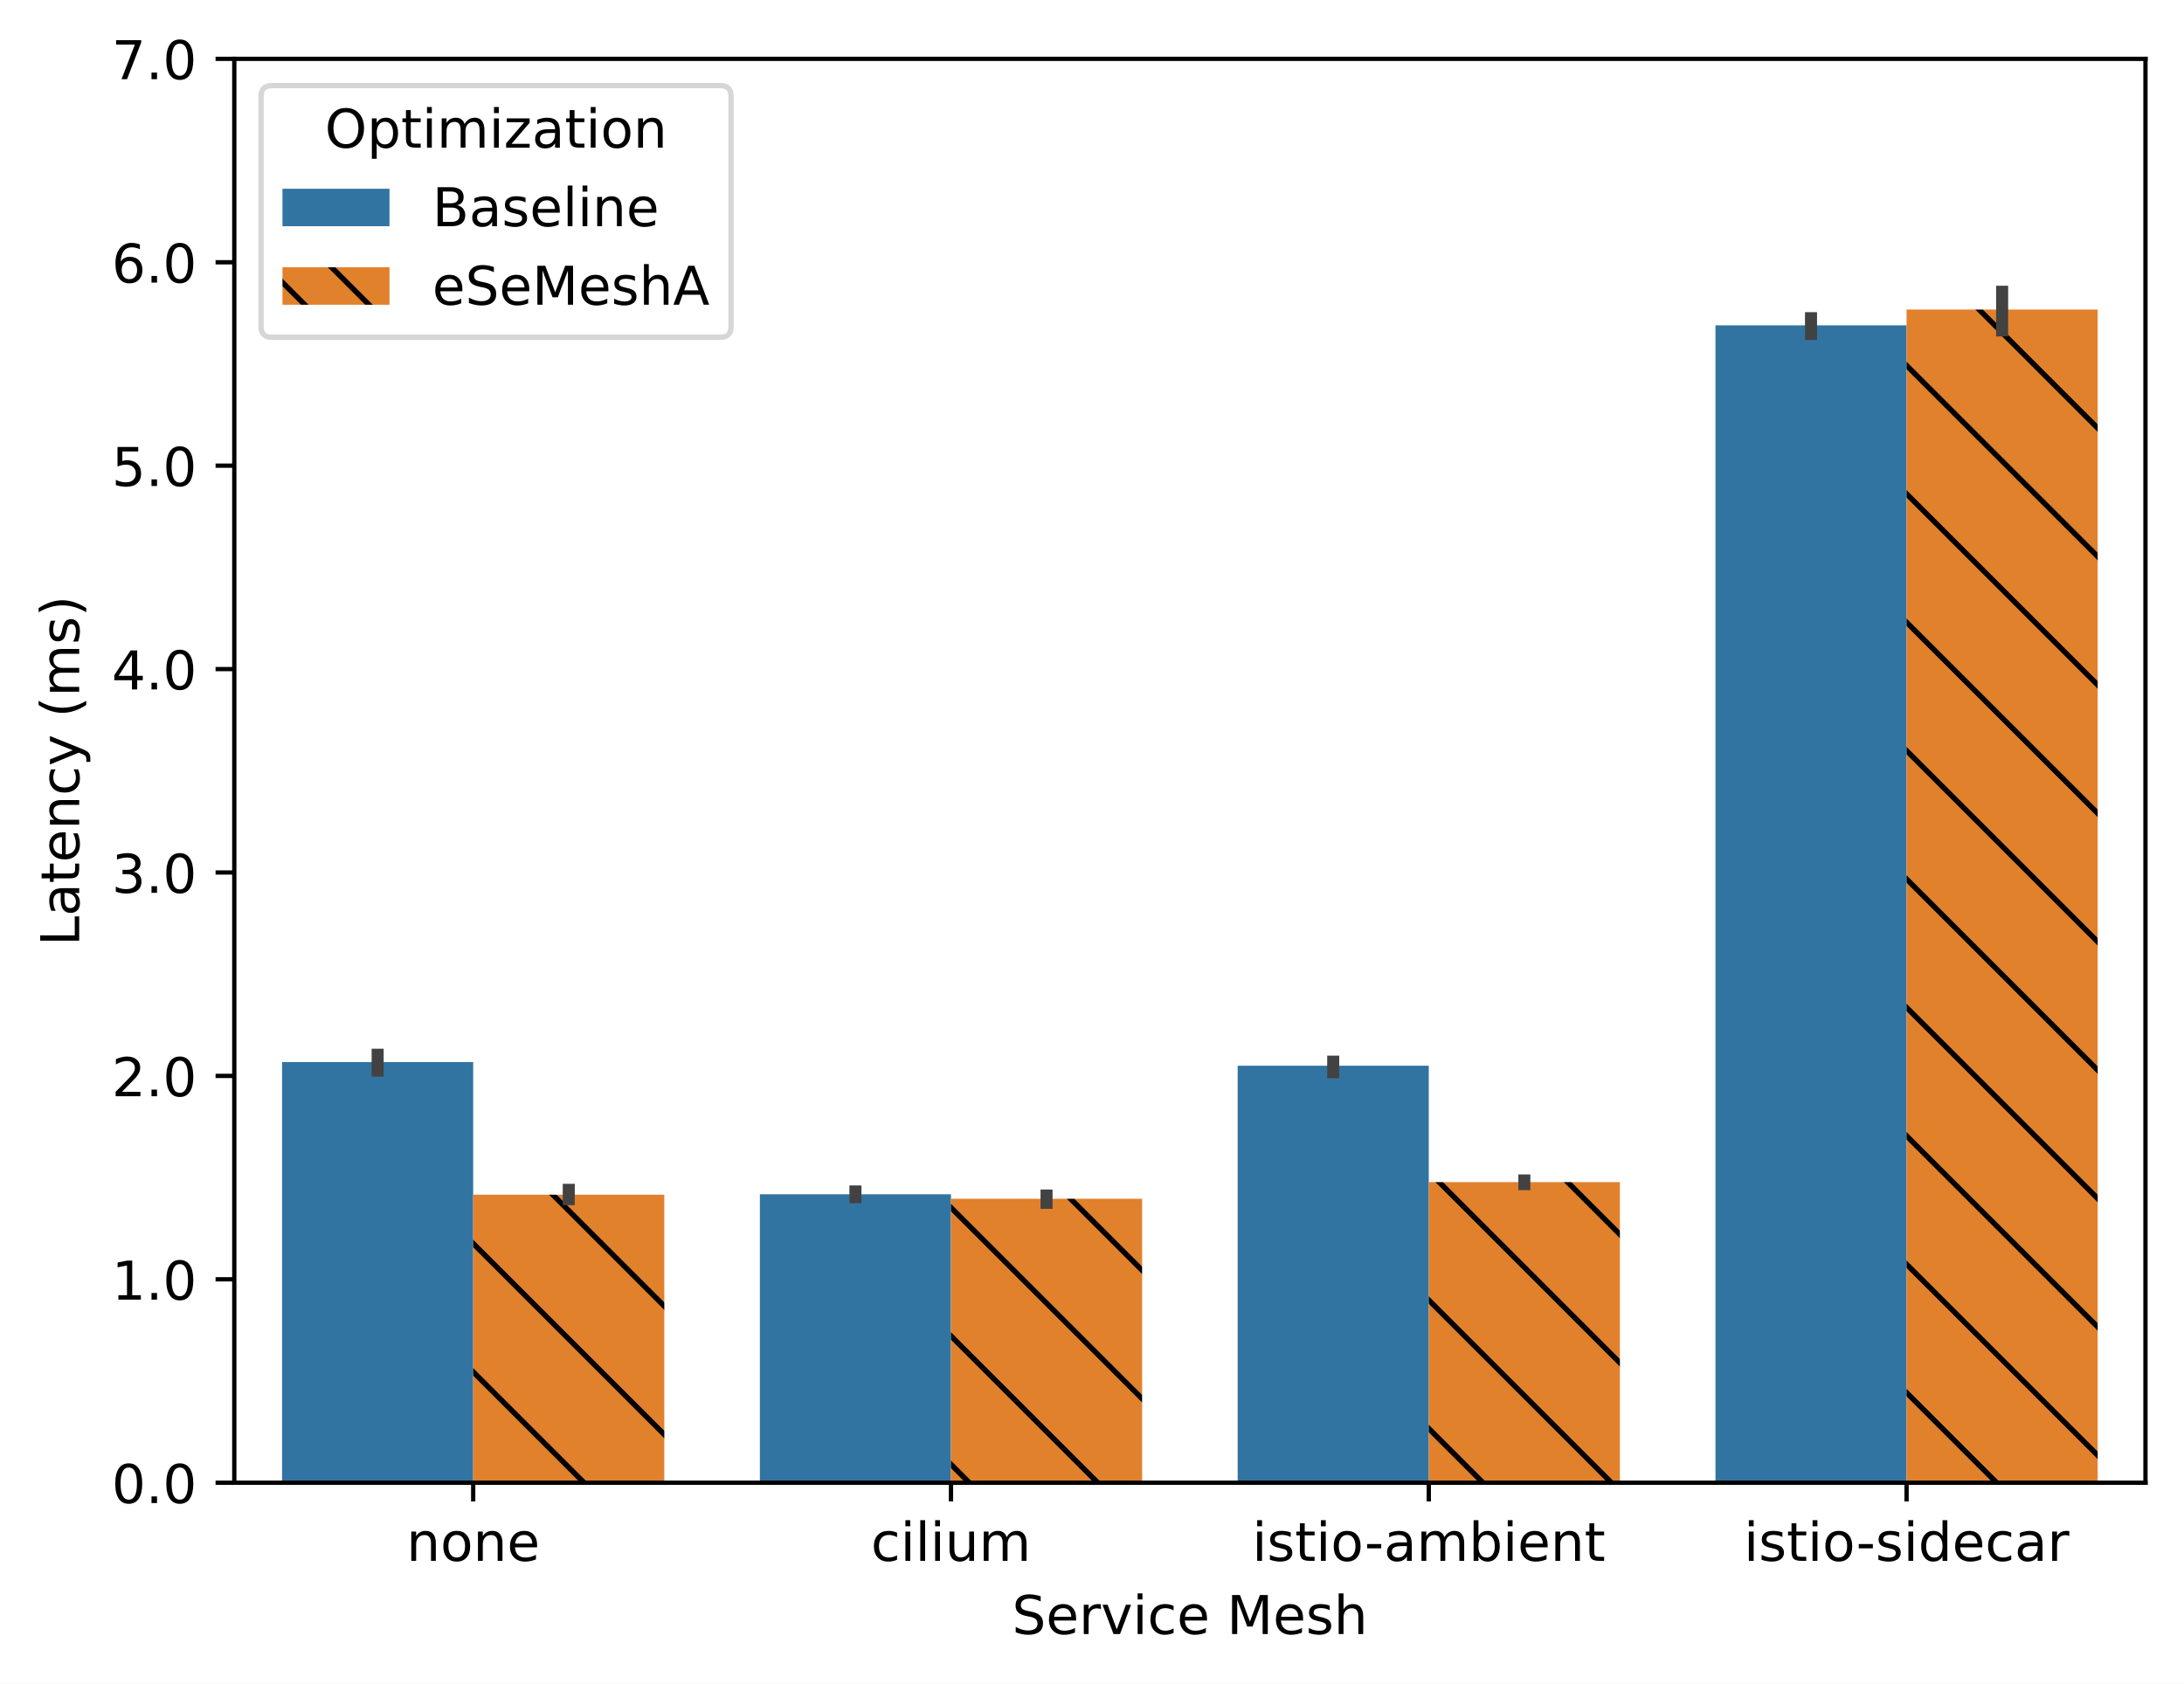
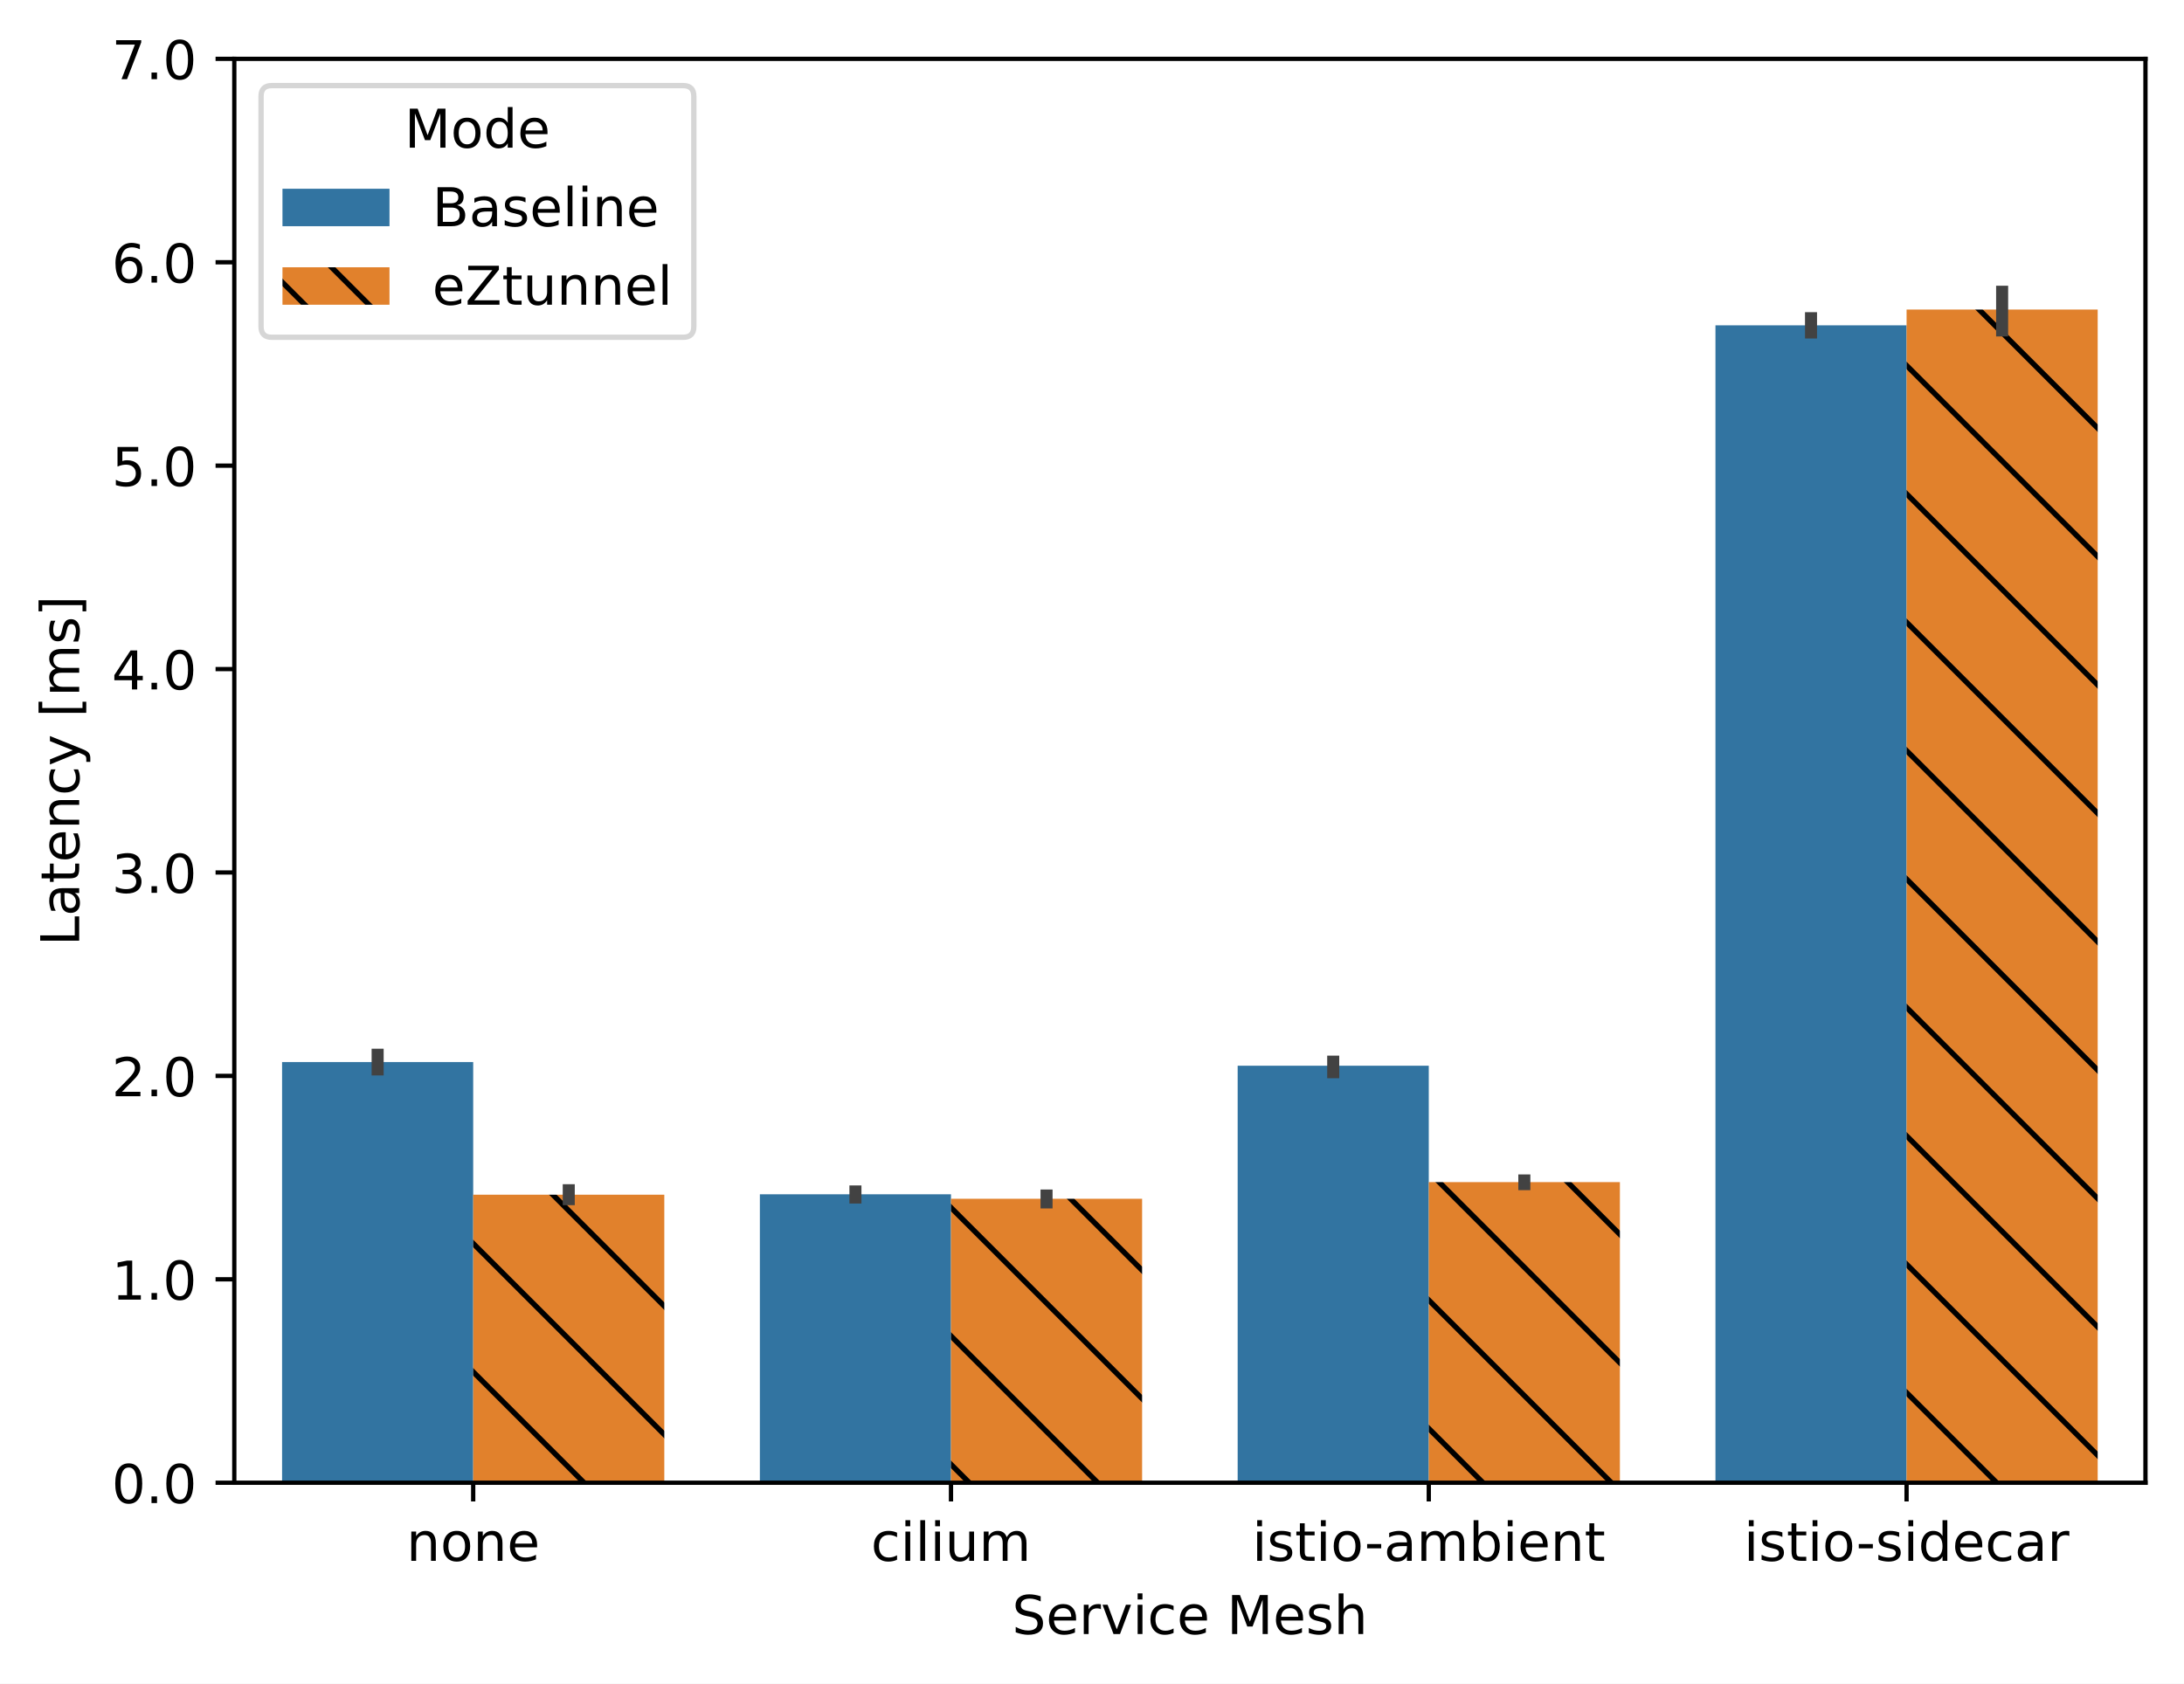
<svg xmlns="http://www.w3.org/2000/svg" xmlns:xlink="http://www.w3.org/1999/xlink" width="408.101pt" height="314.667pt" viewBox="0 0 408.101 314.667" version="1.1">
  <defs>
    <style type="text/css">*{stroke-linejoin: round; stroke-linecap: butt}</style>
  </defs>
  <g id="figure_1">
    <g id="patch_1">
      <path d="M 0 314.667  L 408.101 314.667  L 408.101 0  L 0 0  z " style="fill: #ffffff" />
    </g>
    <g id="axes_1">
      <g id="patch_2">
        <path d="M 43.781 277.111  L 400.901 277.111  L 400.901 10.999  L 43.781 10.999  z " style="fill: #ffffff" />
      </g>
      <g id="patch_3">
        <path d="M 52.709 277.111  L 88.421 277.111  L 88.421 198.494  L 52.709 198.494  z " clip-path="url(#p23e4bed58e)" style="fill: #3274a1" />
      </g>
      <g id="patch_4">
        <path d="M 141.989 277.111  L 177.701 277.111  L 177.701 223.205  L 141.989 223.205  z " clip-path="url(#p23e4bed58e)" style="fill: #3274a1" />
      </g>
      <g id="patch_5">
        <path d="M 231.269 277.111  L 266.981 277.111  L 266.981 199.178  L 231.269 199.178  z " clip-path="url(#p23e4bed58e)" style="fill: #3274a1" />
      </g>
      <g id="patch_6">
        <path d="M 320.549 277.111  L 356.261 277.111  L 356.261 60.8  L 320.549 60.8  z " clip-path="url(#p23e4bed58e)" style="fill: #3274a1" />
      </g>
      <g id="patch_7">
        <path d="M 88.421 277.111  L 124.133 277.111  L 124.133 223.281  L 88.421 223.281  z " clip-path="url(#p23e4bed58e)" style="fill: url(#he0cd103566)" />
      </g>
      <g id="patch_8">
        <path d="M 177.701 277.111  L 213.413 277.111  L 213.413 224.041  L 177.701 224.041  z " clip-path="url(#p23e4bed58e)" style="fill: url(#he0cd103566)" />
      </g>
      <g id="patch_9">
        <path d="M 266.981 277.111  L 302.693 277.111  L 302.693 220.924  L 266.981 220.924  z " clip-path="url(#p23e4bed58e)" style="fill: url(#he0cd103566)" />
      </g>
      <g id="patch_10">
        <path d="M 356.261 277.111  L 391.973 277.111  L 391.973 57.854  L 356.261 57.854  z " clip-path="url(#p23e4bed58e)" style="fill: url(#he0cd103566)" />
      </g>
      <g id="patch_11">
        <path d="M 88.421 277.111  L 88.421 277.111  L 88.421 277.111  L 88.421 277.111  z " clip-path="url(#p23e4bed58e)" style="fill: #3274a1" />
      </g>
      <g id="patch_12">
        <path d="M 88.421 277.111  L 88.421 277.111  L 88.421 277.111  L 88.421 277.111  z " clip-path="url(#p23e4bed58e)" style="fill: #e1812c" />
      </g>
      <g id="matplotlib.axis_1">
        <g id="xtick_1">
          <g id="line2d_1">
            <defs>
              <path id="mbcb02aef95" d="M 0 0  L 0 3.5  " style="stroke: #000000; stroke-width: 0.8" />
            </defs>
            <g>
              <use xlink:href="#mbcb02aef95" x="88.421" y="277.111" style="stroke: #000000; stroke-width: 0.8" />
            </g>
          </g>
          <g id="text_1">
            <g transform="translate(75.94781 291.7097) scale(0.1 -0.1)">
              <defs>
                <path id="DejaVuSans-6e" d="M 3513 2113  L 3513 0  L 2938 0  L 2938 2094  Q 2938 2591 2744 2837  Q 2550 3084 2163 3084  Q 1697 3084 1428 2787  Q 1159 2491 1159 1978  L 1159 0  L 581 0  L 581 3500  L 1159 3500  L 1159 2956  Q 1366 3272 1645 3428  Q 1925 3584 2291 3584  Q 2894 3584 3203 3211  Q 3513 2838 3513 2113  z " transform="scale(0.015625)" />
                <path id="DejaVuSans-6f" d="M 1959 3097  Q 1497 3097 1228 2736  Q 959 2375 959 1747  Q 959 1119 1226 758  Q 1494 397 1959 397  Q 2419 397 2687 759  Q 2956 1122 2956 1747  Q 2956 2369 2687 2733  Q 2419 3097 1959 3097  z M 1959 3584  Q 2709 3584 3137 3096  Q 3566 2609 3566 1747  Q 3566 888 3137 398  Q 2709 -91 1959 -91  Q 1206 -91 779 398  Q 353 888 353 1747  Q 353 2609 779 3096  Q 1206 3584 1959 3584  z " transform="scale(0.015625)" />
                <path id="DejaVuSans-65" d="M 3597 1894  L 3597 1613  L 953 1613  Q 991 1019 1311 708  Q 1631 397 2203 397  Q 2534 397 2845 478  Q 3156 559 3463 722  L 3463 178  Q 3153 47 2828 -22  Q 2503 -91 2169 -91  Q 1331 -91 842 396  Q 353 884 353 1716  Q 353 2575 817 3079  Q 1281 3584 2069 3584  Q 2775 3584 3186 3129  Q 3597 2675 3597 1894  z M 3022 2063  Q 3016 2534 2758 2815  Q 2500 3097 2075 3097  Q 1594 3097 1305 2825  Q 1016 2553 972 2059  L 3022 2063  z " transform="scale(0.015625)" />
              </defs>
              <use xlink:href="#DejaVuSans-6e" />
              <use xlink:href="#DejaVuSans-6f" transform="translate(63.37891 0)" />
              <use xlink:href="#DejaVuSans-6e" transform="translate(124.5605 0)" />
              <use xlink:href="#DejaVuSans-65" transform="translate(187.9395 0)" />
            </g>
          </g>
        </g>
        <g id="xtick_2">
          <g id="line2d_2">
            <g>
              <use xlink:href="#mbcb02aef95" x="177.701" y="277.111" style="stroke: #000000; stroke-width: 0.8" />
            </g>
          </g>
          <g id="text_2">
            <g transform="translate(162.7458 291.7097) scale(0.1 -0.1)">
              <defs>
                <path id="DejaVuSans-63" d="M 3122 3366  L 3122 2828  Q 2878 2963 2633 3030  Q 2388 3097 2138 3097  Q 1578 3097 1268 2742  Q 959 2388 959 1747  Q 959 1106 1268 751  Q 1578 397 2138 397  Q 2388 397 2633 464  Q 2878 531 3122 666  L 3122 134  Q 2881 22 2623 -34  Q 2366 -91 2075 -91  Q 1284 -91 818 406  Q 353 903 353 1747  Q 353 2603 823 3093  Q 1294 3584 2113 3584  Q 2378 3584 2631 3529  Q 2884 3475 3122 3366  z " transform="scale(0.015625)" />
                <path id="DejaVuSans-69" d="M 603 3500  L 1178 3500  L 1178 0  L 603 0  L 603 3500  z M 603 4863  L 1178 4863  L 1178 4134  L 603 4134  L 603 4863  z " transform="scale(0.015625)" />
                <path id="DejaVuSans-6c" d="M 603 4863  L 1178 4863  L 1178 0  L 603 0  L 603 4863  z " transform="scale(0.015625)" />
                <path id="DejaVuSans-75" d="M 544 1381  L 544 3500  L 1119 3500  L 1119 1403  Q 1119 906 1312 657  Q 1506 409 1894 409  Q 2359 409 2629 706  Q 2900 1003 2900 1516  L 2900 3500  L 3475 3500  L 3475 0  L 2900 0  L 2900 538  Q 2691 219 2414 64  Q 2138 -91 1772 -91  Q 1169 -91 856 284  Q 544 659 544 1381  z M 1991 3584  L 1991 3584  z " transform="scale(0.015625)" />
                <path id="DejaVuSans-6d" d="M 3328 2828  Q 3544 3216 3844 3400  Q 4144 3584 4550 3584  Q 5097 3584 5394 3201  Q 5691 2819 5691 2113  L 5691 0  L 5113 0  L 5113 2094  Q 5113 2597 4934 2840  Q 4756 3084 4391 3084  Q 3944 3084 3684 2787  Q 3425 2491 3425 1978  L 3425 0  L 2847 0  L 2847 2094  Q 2847 2600 2669 2842  Q 2491 3084 2119 3084  Q 1678 3084 1418 2786  Q 1159 2488 1159 1978  L 1159 0  L 581 0  L 581 3500  L 1159 3500  L 1159 2956  Q 1356 3278 1631 3431  Q 1906 3584 2284 3584  Q 2666 3584 2933 3390  Q 3200 3197 3328 2828  z " transform="scale(0.015625)" />
              </defs>
              <use xlink:href="#DejaVuSans-63" />
              <use xlink:href="#DejaVuSans-69" transform="translate(54.98047 0)" />
              <use xlink:href="#DejaVuSans-6c" transform="translate(82.76367 0)" />
              <use xlink:href="#DejaVuSans-69" transform="translate(110.5469 0)" />
              <use xlink:href="#DejaVuSans-75" transform="translate(138.3301 0)" />
              <use xlink:href="#DejaVuSans-6d" transform="translate(201.709 0)" />
            </g>
          </g>
        </g>
        <g id="xtick_3">
          <g id="line2d_3">
            <g>
              <use xlink:href="#mbcb02aef95" x="266.981" y="277.111" style="stroke: #000000; stroke-width: 0.8" />
            </g>
          </g>
          <g id="text_3">
            <g transform="translate(233.9781 291.7097) scale(0.1 -0.1)">
              <defs>
                <path id="DejaVuSans-73" d="M 2834 3397  L 2834 2853  Q 2591 2978 2328 3040  Q 2066 3103 1784 3103  Q 1356 3103 1142 2972  Q 928 2841 928 2578  Q 928 2378 1081 2264  Q 1234 2150 1697 2047  L 1894 2003  Q 2506 1872 2764 1633  Q 3022 1394 3022 966  Q 3022 478 2636 193  Q 2250 -91 1575 -91  Q 1294 -91 989 -36  Q 684 19 347 128  L 347 722  Q 666 556 975 473  Q 1284 391 1588 391  Q 1994 391 2212 530  Q 2431 669 2431 922  Q 2431 1156 2273 1281  Q 2116 1406 1581 1522  L 1381 1569  Q 847 1681 609 1914  Q 372 2147 372 2553  Q 372 3047 722 3315  Q 1072 3584 1716 3584  Q 2034 3584 2315 3537  Q 2597 3491 2834 3397  z " transform="scale(0.015625)" />
                <path id="DejaVuSans-74" d="M 1172 4494  L 1172 3500  L 2356 3500  L 2356 3053  L 1172 3053  L 1172 1153  Q 1172 725 1289 603  Q 1406 481 1766 481  L 2356 481  L 2356 0  L 1766 0  Q 1100 0 847 248  Q 594 497 594 1153  L 594 3053  L 172 3053  L 172 3500  L 594 3500  L 594 4494  L 1172 4494  z " transform="scale(0.015625)" />
                <path id="DejaVuSans-2d" d="M 313 2009  L 1997 2009  L 1997 1497  L 313 1497  L 313 2009  z " transform="scale(0.015625)" />
                <path id="DejaVuSans-61" d="M 2194 1759  Q 1497 1759 1228 1600  Q 959 1441 959 1056  Q 959 750 1161 570  Q 1363 391 1709 391  Q 2188 391 2477 730  Q 2766 1069 2766 1631  L 2766 1759  L 2194 1759  z M 3341 1997  L 3341 0  L 2766 0  L 2766 531  Q 2569 213 2275 61  Q 1981 -91 1556 -91  Q 1019 -91 701 211  Q 384 513 384 1019  Q 384 1609 779 1909  Q 1175 2209 1959 2209  L 2766 2209  L 2766 2266  Q 2766 2663 2505 2880  Q 2244 3097 1772 3097  Q 1472 3097 1187 3025  Q 903 2953 641 2809  L 641 3341  Q 956 3463 1253 3523  Q 1550 3584 1831 3584  Q 2591 3584 2966 3190  Q 3341 2797 3341 1997  z " transform="scale(0.015625)" />
                <path id="DejaVuSans-62" d="M 3116 1747  Q 3116 2381 2855 2742  Q 2594 3103 2138 3103  Q 1681 3103 1420 2742  Q 1159 2381 1159 1747  Q 1159 1113 1420 752  Q 1681 391 2138 391  Q 2594 391 2855 752  Q 3116 1113 3116 1747  z M 1159 2969  Q 1341 3281 1617 3432  Q 1894 3584 2278 3584  Q 2916 3584 3314 3078  Q 3713 2572 3713 1747  Q 3713 922 3314 415  Q 2916 -91 2278 -91  Q 1894 -91 1617 61  Q 1341 213 1159 525  L 1159 0  L 581 0  L 581 4863  L 1159 4863  L 1159 2969  z " transform="scale(0.015625)" />
              </defs>
              <use xlink:href="#DejaVuSans-69" />
              <use xlink:href="#DejaVuSans-73" transform="translate(27.7832 0)" />
              <use xlink:href="#DejaVuSans-74" transform="translate(79.88281 0)" />
              <use xlink:href="#DejaVuSans-69" transform="translate(119.0918 0)" />
              <use xlink:href="#DejaVuSans-6f" transform="translate(146.875 0)" />
              <use xlink:href="#DejaVuSans-2d" transform="translate(209.9316 0)" />
              <use xlink:href="#DejaVuSans-61" transform="translate(246.0156 0)" />
              <use xlink:href="#DejaVuSans-6d" transform="translate(307.2949 0)" />
              <use xlink:href="#DejaVuSans-62" transform="translate(404.707 0)" />
              <use xlink:href="#DejaVuSans-69" transform="translate(468.1836 0)" />
              <use xlink:href="#DejaVuSans-65" transform="translate(495.9668 0)" />
              <use xlink:href="#DejaVuSans-6e" transform="translate(557.4902 0)" />
              <use xlink:href="#DejaVuSans-74" transform="translate(620.8691 0)" />
            </g>
          </g>
        </g>
        <g id="xtick_4">
          <g id="line2d_4">
            <g>
              <use xlink:href="#mbcb02aef95" x="356.261" y="277.111" style="stroke: #000000; stroke-width: 0.8" />
            </g>
          </g>
          <g id="text_4">
            <g transform="translate(325.848 291.7097) scale(0.1 -0.1)">
              <defs>
                <path id="DejaVuSans-64" d="M 2906 2969  L 2906 4863  L 3481 4863  L 3481 0  L 2906 0  L 2906 525  Q 2725 213 2448 61  Q 2172 -91 1784 -91  Q 1150 -91 751 415  Q 353 922 353 1747  Q 353 2572 751 3078  Q 1150 3584 1784 3584  Q 2172 3584 2448 3432  Q 2725 3281 2906 2969  z M 947 1747  Q 947 1113 1208 752  Q 1469 391 1925 391  Q 2381 391 2643 752  Q 2906 1113 2906 1747  Q 2906 2381 2643 2742  Q 2381 3103 1925 3103  Q 1469 3103 1208 2742  Q 947 2381 947 1747  z " transform="scale(0.015625)" />
                <path id="DejaVuSans-72" d="M 2631 2963  Q 2534 3019 2420 3045  Q 2306 3072 2169 3072  Q 1681 3072 1420 2755  Q 1159 2438 1159 1844  L 1159 0  L 581 0  L 581 3500  L 1159 3500  L 1159 2956  Q 1341 3275 1631 3429  Q 1922 3584 2338 3584  Q 2397 3584 2469 3576  Q 2541 3569 2628 3553  L 2631 2963  z " transform="scale(0.015625)" />
              </defs>
              <use xlink:href="#DejaVuSans-69" />
              <use xlink:href="#DejaVuSans-73" transform="translate(27.7832 0)" />
              <use xlink:href="#DejaVuSans-74" transform="translate(79.88281 0)" />
              <use xlink:href="#DejaVuSans-69" transform="translate(119.0918 0)" />
              <use xlink:href="#DejaVuSans-6f" transform="translate(146.875 0)" />
              <use xlink:href="#DejaVuSans-2d" transform="translate(209.9316 0)" />
              <use xlink:href="#DejaVuSans-73" transform="translate(246.0156 0)" />
              <use xlink:href="#DejaVuSans-69" transform="translate(298.1152 0)" />
              <use xlink:href="#DejaVuSans-64" transform="translate(325.8984 0)" />
              <use xlink:href="#DejaVuSans-65" transform="translate(389.375 0)" />
              <use xlink:href="#DejaVuSans-63" transform="translate(450.8984 0)" />
              <use xlink:href="#DejaVuSans-61" transform="translate(505.8789 0)" />
              <use xlink:href="#DejaVuSans-72" transform="translate(567.1582 0)" />
            </g>
          </g>
        </g>
        <g id="text_5">
          <g transform="translate(189.1077 305.3878) scale(0.1 -0.1)">
            <defs>
              <path id="DejaVuSans-53" d="M 3425 4513  L 3425 3897  Q 3066 4069 2747 4153  Q 2428 4238 2131 4238  Q 1616 4238 1336 4038  Q 1056 3838 1056 3469  Q 1056 3159 1242 3001  Q 1428 2844 1947 2747  L 2328 2669  Q 3034 2534 3370 2195  Q 3706 1856 3706 1288  Q 3706 609 3251 259  Q 2797 -91 1919 -91  Q 1588 -91 1214 -16  Q 841 59 441 206  L 441 856  Q 825 641 1194 531  Q 1563 422 1919 422  Q 2459 422 2753 634  Q 3047 847 3047 1241  Q 3047 1584 2836 1778  Q 2625 1972 2144 2069  L 1759 2144  Q 1053 2284 737 2584  Q 422 2884 422 3419  Q 422 4038 858 4394  Q 1294 4750 2059 4750  Q 2388 4750 2728 4690  Q 3069 4631 3425 4513  z " transform="scale(0.015625)" />
              <path id="DejaVuSans-76" d="M 191 3500  L 800 3500  L 1894 563  L 2988 3500  L 3597 3500  L 2284 0  L 1503 0  L 191 3500  z " transform="scale(0.015625)" />
              <path id="DejaVuSans-20" transform="scale(0.015625)" />
              <path id="DejaVuSans-4d" d="M 628 4666  L 1569 4666  L 2759 1491  L 3956 4666  L 4897 4666  L 4897 0  L 4281 0  L 4281 4097  L 3078 897  L 2444 897  L 1241 4097  L 1241 0  L 628 0  L 628 4666  z " transform="scale(0.015625)" />
              <path id="DejaVuSans-68" d="M 3513 2113  L 3513 0  L 2938 0  L 2938 2094  Q 2938 2591 2744 2837  Q 2550 3084 2163 3084  Q 1697 3084 1428 2787  Q 1159 2491 1159 1978  L 1159 0  L 581 0  L 581 4863  L 1159 4863  L 1159 2956  Q 1366 3272 1645 3428  Q 1925 3584 2291 3584  Q 2894 3584 3203 3211  Q 3513 2838 3513 2113  z " transform="scale(0.015625)" />
            </defs>
            <use xlink:href="#DejaVuSans-53" />
            <use xlink:href="#DejaVuSans-65" transform="translate(63.47656 0)" />
            <use xlink:href="#DejaVuSans-72" transform="translate(125 0)" />
            <use xlink:href="#DejaVuSans-76" transform="translate(166.1133 0)" />
            <use xlink:href="#DejaVuSans-69" transform="translate(225.293 0)" />
            <use xlink:href="#DejaVuSans-63" transform="translate(253.0762 0)" />
            <use xlink:href="#DejaVuSans-65" transform="translate(308.0566 0)" />
            <use xlink:href="#DejaVuSans-20" transform="translate(369.5801 0)" />
            <use xlink:href="#DejaVuSans-4d" transform="translate(401.3672 0)" />
            <use xlink:href="#DejaVuSans-65" transform="translate(487.6465 0)" />
            <use xlink:href="#DejaVuSans-73" transform="translate(549.1699 0)" />
            <use xlink:href="#DejaVuSans-68" transform="translate(601.2695 0)" />
          </g>
        </g>
      </g>
      <g id="matplotlib.axis_2">
        <g id="ytick_1">
          <g id="line2d_5">
            <defs>
              <path id="me5179b328b" d="M 0 0  L -3.5 0  " style="stroke: #000000; stroke-width: 0.8" />
            </defs>
            <g>
              <use xlink:href="#me5179b328b" x="43.781" y="277.111" style="stroke: #000000; stroke-width: 0.8" />
            </g>
          </g>
          <g id="text_6">
            <g transform="translate(20.87813 280.9104) scale(0.1 -0.1)">
              <defs>
                <path id="DejaVuSans-30" d="M 2034 4250  Q 1547 4250 1301 3770  Q 1056 3291 1056 2328  Q 1056 1369 1301 889  Q 1547 409 2034 409  Q 2525 409 2770 889  Q 3016 1369 3016 2328  Q 3016 3291 2770 3770  Q 2525 4250 2034 4250  z M 2034 4750  Q 2819 4750 3233 4129  Q 3647 3509 3647 2328  Q 3647 1150 3233 529  Q 2819 -91 2034 -91  Q 1250 -91 836 529  Q 422 1150 422 2328  Q 422 3509 836 4129  Q 1250 4750 2034 4750  z " transform="scale(0.015625)" />
                <path id="DejaVuSans-2e" d="M 684 794  L 1344 794  L 1344 0  L 684 0  L 684 794  z " transform="scale(0.015625)" />
              </defs>
              <use xlink:href="#DejaVuSans-30" />
              <use xlink:href="#DejaVuSans-2e" transform="translate(63.62305 0)" />
              <use xlink:href="#DejaVuSans-30" transform="translate(95.41016 0)" />
            </g>
          </g>
        </g>
        <g id="ytick_2">
          <g id="line2d_6">
            <g>
              <use xlink:href="#me5179b328b" x="43.781" y="239.095" style="stroke: #000000; stroke-width: 0.8" />
            </g>
          </g>
          <g id="text_7">
            <g transform="translate(20.87813 242.8944) scale(0.1 -0.1)">
              <defs>
                <path id="DejaVuSans-31" d="M 794 531  L 1825 531  L 1825 4091  L 703 3866  L 703 4441  L 1819 4666  L 2450 4666  L 2450 531  L 3481 531  L 3481 0  L 794 0  L 794 531  z " transform="scale(0.015625)" />
              </defs>
              <use xlink:href="#DejaVuSans-31" />
              <use xlink:href="#DejaVuSans-2e" transform="translate(63.62305 0)" />
              <use xlink:href="#DejaVuSans-30" transform="translate(95.41016 0)" />
            </g>
          </g>
        </g>
        <g id="ytick_3">
          <g id="line2d_7">
            <g>
              <use xlink:href="#me5179b328b" x="43.781" y="201.079" style="stroke: #000000; stroke-width: 0.8" />
            </g>
          </g>
          <g id="text_8">
            <g transform="translate(20.87813 204.8784) scale(0.1 -0.1)">
              <defs>
                <path id="DejaVuSans-32" d="M 1228 531  L 3431 531  L 3431 0  L 469 0  L 469 531  Q 828 903 1448 1529  Q 2069 2156 2228 2338  Q 2531 2678 2651 2914  Q 2772 3150 2772 3378  Q 2772 3750 2511 3984  Q 2250 4219 1831 4219  Q 1534 4219 1204 4116  Q 875 4013 500 3803  L 500 4441  Q 881 4594 1212 4672  Q 1544 4750 1819 4750  Q 2544 4750 2975 4387  Q 3406 4025 3406 3419  Q 3406 3131 3298 2873  Q 3191 2616 2906 2266  Q 2828 2175 2409 1742  Q 1991 1309 1228 531  z " transform="scale(0.015625)" />
              </defs>
              <use xlink:href="#DejaVuSans-32" />
              <use xlink:href="#DejaVuSans-2e" transform="translate(63.62305 0)" />
              <use xlink:href="#DejaVuSans-30" transform="translate(95.41016 0)" />
            </g>
          </g>
        </g>
        <g id="ytick_4">
          <g id="line2d_8">
            <g>
              <use xlink:href="#me5179b328b" x="43.781" y="163.063" style="stroke: #000000; stroke-width: 0.8" />
            </g>
          </g>
          <g id="text_9">
            <g transform="translate(20.87813 166.8624) scale(0.1 -0.1)">
              <defs>
                <path id="DejaVuSans-33" d="M 2597 2516  Q 3050 2419 3304 2112  Q 3559 1806 3559 1356  Q 3559 666 3084 287  Q 2609 -91 1734 -91  Q 1441 -91 1130 -33  Q 819 25 488 141  L 488 750  Q 750 597 1062 519  Q 1375 441 1716 441  Q 2309 441 2620 675  Q 2931 909 2931 1356  Q 2931 1769 2642 2001  Q 2353 2234 1838 2234  L 1294 2234  L 1294 2753  L 1863 2753  Q 2328 2753 2575 2939  Q 2822 3125 2822 3475  Q 2822 3834 2567 4026  Q 2313 4219 1838 4219  Q 1578 4219 1281 4162  Q 984 4106 628 3988  L 628 4550  Q 988 4650 1302 4700  Q 1616 4750 1894 4750  Q 2613 4750 3031 4423  Q 3450 4097 3450 3541  Q 3450 3153 3228 2886  Q 3006 2619 2597 2516  z " transform="scale(0.015625)" />
              </defs>
              <use xlink:href="#DejaVuSans-33" />
              <use xlink:href="#DejaVuSans-2e" transform="translate(63.62305 0)" />
              <use xlink:href="#DejaVuSans-30" transform="translate(95.41016 0)" />
            </g>
          </g>
        </g>
        <g id="ytick_5">
          <g id="line2d_9">
            <g>
              <use xlink:href="#me5179b328b" x="43.781" y="125.047" style="stroke: #000000; stroke-width: 0.8" />
            </g>
          </g>
          <g id="text_10">
            <g transform="translate(20.87813 128.8464) scale(0.1 -0.1)">
              <defs>
                <path id="DejaVuSans-34" d="M 2419 4116  L 825 1625  L 2419 1625  L 2419 4116  z M 2253 4666  L 3047 4666  L 3047 1625  L 3713 1625  L 3713 1100  L 3047 1100  L 3047 0  L 2419 0  L 2419 1100  L 313 1100  L 313 1709  L 2253 4666  z " transform="scale(0.015625)" />
              </defs>
              <use xlink:href="#DejaVuSans-34" />
              <use xlink:href="#DejaVuSans-2e" transform="translate(63.62305 0)" />
              <use xlink:href="#DejaVuSans-30" transform="translate(95.41016 0)" />
            </g>
          </g>
        </g>
        <g id="ytick_6">
          <g id="line2d_10">
            <g>
              <use xlink:href="#me5179b328b" x="43.781" y="87.031" style="stroke: #000000; stroke-width: 0.8" />
            </g>
          </g>
          <g id="text_11">
            <g transform="translate(20.87813 90.83044) scale(0.1 -0.1)">
              <defs>
                <path id="DejaVuSans-35" d="M 691 4666  L 3169 4666  L 3169 4134  L 1269 4134  L 1269 2991  Q 1406 3038 1543 3061  Q 1681 3084 1819 3084  Q 2600 3084 3056 2656  Q 3513 2228 3513 1497  Q 3513 744 3044 326  Q 2575 -91 1722 -91  Q 1428 -91 1123 -41  Q 819 9 494 109  L 494 744  Q 775 591 1075 516  Q 1375 441 1709 441  Q 2250 441 2565 725  Q 2881 1009 2881 1497  Q 2881 1984 2565 2268  Q 2250 2553 1709 2553  Q 1456 2553 1204 2497  Q 953 2441 691 2322  L 691 4666  z " transform="scale(0.015625)" />
              </defs>
              <use xlink:href="#DejaVuSans-35" />
              <use xlink:href="#DejaVuSans-2e" transform="translate(63.62305 0)" />
              <use xlink:href="#DejaVuSans-30" transform="translate(95.41016 0)" />
            </g>
          </g>
        </g>
        <g id="ytick_7">
          <g id="line2d_11">
            <g>
              <use xlink:href="#me5179b328b" x="43.781" y="49.015" style="stroke: #000000; stroke-width: 0.8" />
            </g>
          </g>
          <g id="text_12">
            <g transform="translate(20.87813 52.81444) scale(0.1 -0.1)">
              <defs>
                <path id="DejaVuSans-36" d="M 2113 2584  Q 1688 2584 1439 2293  Q 1191 2003 1191 1497  Q 1191 994 1439 701  Q 1688 409 2113 409  Q 2538 409 2786 701  Q 3034 994 3034 1497  Q 3034 2003 2786 2293  Q 2538 2584 2113 2584  z M 3366 4563  L 3366 3988  Q 3128 4100 2886 4159  Q 2644 4219 2406 4219  Q 1781 4219 1451 3797  Q 1122 3375 1075 2522  Q 1259 2794 1537 2939  Q 1816 3084 2150 3084  Q 2853 3084 3261 2657  Q 3669 2231 3669 1497  Q 3669 778 3244 343  Q 2819 -91 2113 -91  Q 1303 -91 875 529  Q 447 1150 447 2328  Q 447 3434 972 4092  Q 1497 4750 2381 4750  Q 2619 4750 2861 4703  Q 3103 4656 3366 4563  z " transform="scale(0.015625)" />
              </defs>
              <use xlink:href="#DejaVuSans-36" />
              <use xlink:href="#DejaVuSans-2e" transform="translate(63.62305 0)" />
              <use xlink:href="#DejaVuSans-30" transform="translate(95.41016 0)" />
            </g>
          </g>
        </g>
        <g id="ytick_8">
          <g id="line2d_12">
            <g>
              <use xlink:href="#me5179b328b" x="43.781" y="10.999" style="stroke: #000000; stroke-width: 0.8" />
            </g>
          </g>
          <g id="text_13">
            <g transform="translate(20.87813 14.79844) scale(0.1 -0.1)">
              <defs>
                <path id="DejaVuSans-37" d="M 525 4666  L 3525 4666  L 3525 4397  L 1831 0  L 1172 0  L 2766 4134  L 525 4134  L 525 4666  z " transform="scale(0.015625)" />
              </defs>
              <use xlink:href="#DejaVuSans-37" />
              <use xlink:href="#DejaVuSans-2e" transform="translate(63.62305 0)" />
              <use xlink:href="#DejaVuSans-30" transform="translate(95.41016 0)" />
            </g>
          </g>
        </g>
        <g id="text_14">
          <g transform="translate(14.79844 176.7849) rotate(-90) scale(0.1 -0.1)">
            <defs>
              <path id="DejaVuSans-4c" d="M 628 4666  L 1259 4666  L 1259 531  L 3531 531  L 3531 0  L 628 0  L 628 4666  z " transform="scale(0.015625)" />
              <path id="DejaVuSans-79" d="M 2059 -325  Q 1816 -950 1584 -1140  Q 1353 -1331 966 -1331  L 506 -1331  L 506 -850  L 844 -850  Q 1081 -850 1212 -737  Q 1344 -625 1503 -206  L 1606 56  L 191 3500  L 800 3500  L 1894 763  L 2988 3500  L 3597 3500  L 2059 -325  z " transform="scale(0.015625)" />
-               <path id="DejaVuSans-28" d="M 1984 4856  Q 1566 4138 1362 3434  Q 1159 2731 1159 2009  Q 1159 1288 1364 580  Q 1569 -128 1984 -844  L 1484 -844  Q 1016 -109 783 600  Q 550 1309 550 2009  Q 550 2706 781 3412  Q 1013 4119 1484 4856  L 1984 4856  z " transform="scale(0.015625)" />
-               <path id="DejaVuSans-29" d="M 513 4856  L 1013 4856  Q 1481 4119 1714 3412  Q 1947 2706 1947 2009  Q 1947 1309 1714 600  Q 1481 -109 1013 -844  L 513 -844  Q 928 -128 1133 580  Q 1338 1288 1338 2009  Q 1338 2731 1133 3434  Q 928 4138 513 4856  z " transform="scale(0.015625)" />
+               <path id="DejaVuSans-5b" d="M 550 4863  L 1875 4863  L 1875 4416  L 1125 4416  L 1125 -397  L 1875 -397  L 1875 -844  L 550 -844  L 550 4863  z " transform="scale(0.015625)" />
+               <path id="DejaVuSans-5d" d="M 1947 4863  L 1947 -844  L 622 -844  L 622 -397  L 1369 -397  L 1369 4416  L 622 4416  L 622 4863  L 1947 4863  z " transform="scale(0.015625)" />
            </defs>
            <use xlink:href="#DejaVuSans-4c" />
            <use xlink:href="#DejaVuSans-61" transform="translate(55.71289 0)" />
            <use xlink:href="#DejaVuSans-74" transform="translate(116.9922 0)" />
            <use xlink:href="#DejaVuSans-65" transform="translate(156.2012 0)" />
            <use xlink:href="#DejaVuSans-6e" transform="translate(217.7246 0)" />
            <use xlink:href="#DejaVuSans-63" transform="translate(281.1035 0)" />
            <use xlink:href="#DejaVuSans-79" transform="translate(336.084 0)" />
            <use xlink:href="#DejaVuSans-20" transform="translate(395.2637 0)" />
-             <use xlink:href="#DejaVuSans-28" transform="translate(427.0508 0)" />
+             <use xlink:href="#DejaVuSans-5b" transform="translate(427.0508 0)" />
            <use xlink:href="#DejaVuSans-6d" transform="translate(466.0645 0)" />
            <use xlink:href="#DejaVuSans-73" transform="translate(563.4766 0)" />
-             <use xlink:href="#DejaVuSans-29" transform="translate(615.5762 0)" />
+             <use xlink:href="#DejaVuSans-5d" transform="translate(615.5762 0)" />
          </g>
        </g>
      </g>
      <g id="line2d_13">
-         <path d="M 70.565 200.091  L 70.565 197.126  " clip-path="url(#p23e4bed58e)" style="fill: none; stroke: #424242; stroke-width: 2.25; stroke-linecap: square" />
+         <path d="M 70.565 199.863  L 70.565 197.126  " clip-path="url(#p23e4bed58e)" style="fill: none; stroke: #424242; stroke-width: 2.25; stroke-linecap: square" />
      </g>
      <g id="line2d_14">
-         <path d="M 159.845 223.739  L 159.845 222.672  " clip-path="url(#p23e4bed58e)" style="fill: none; stroke: #424242; stroke-width: 2.25; stroke-linecap: square" />
+         <path d="M 159.845 223.813  L 159.845 222.672  " clip-path="url(#p23e4bed58e)" style="fill: none; stroke: #424242; stroke-width: 2.25; stroke-linecap: square" />
      </g>
      <g id="line2d_15">
        <path d="M 249.125 200.395  L 249.125 198.418  " clip-path="url(#p23e4bed58e)" style="fill: none; stroke: #424242; stroke-width: 2.25; stroke-linecap: square" />
      </g>
      <g id="line2d_16">
-         <path d="M 338.405 62.416  L 338.405 59.47  " clip-path="url(#p23e4bed58e)" style="fill: none; stroke: #424242; stroke-width: 2.25; stroke-linecap: square" />
+         <path d="M 338.405 62.131  L 338.405 59.47  " clip-path="url(#p23e4bed58e)" style="fill: none; stroke: #424242; stroke-width: 2.25; stroke-linecap: square" />
      </g>
      <g id="line2d_17">
-         <path d="M 106.277 224.117  L 106.277 222.366  " clip-path="url(#p23e4bed58e)" style="fill: none; stroke: #424242; stroke-width: 2.25; stroke-linecap: square" />
+         <path d="M 106.277 224.117  L 106.277 222.442  " clip-path="url(#p23e4bed58e)" style="fill: none; stroke: #424242; stroke-width: 2.25; stroke-linecap: square" />
      </g>
      <g id="line2d_18">
-         <path d="M 195.557 224.801  L 195.557 223.433  " clip-path="url(#p23e4bed58e)" style="fill: none; stroke: #424242; stroke-width: 2.25; stroke-linecap: square" />
+         <path d="M 195.557 224.725  L 195.557 223.433  " clip-path="url(#p23e4bed58e)" style="fill: none; stroke: #424242; stroke-width: 2.25; stroke-linecap: square" />
      </g>
      <g id="line2d_19">
        <path d="M 284.837 221.304  L 284.837 220.619  " clip-path="url(#p23e4bed58e)" style="fill: none; stroke: #424242; stroke-width: 2.25; stroke-linecap: square" />
      </g>
      <g id="line2d_20">
        <path d="M 374.117 61.751  L 374.117 54.528  " clip-path="url(#p23e4bed58e)" style="fill: none; stroke: #424242; stroke-width: 2.25; stroke-linecap: square" />
      </g>
      <g id="patch_13">
        <path d="M 43.781 277.111  L 43.781 10.999  " style="fill: none; stroke: #000000; stroke-width: 0.8; stroke-linejoin: miter; stroke-linecap: square" />
      </g>
      <g id="patch_14">
        <path d="M 400.901 277.111  L 400.901 10.999  " style="fill: none; stroke: #000000; stroke-width: 0.8; stroke-linejoin: miter; stroke-linecap: square" />
      </g>
      <g id="patch_15">
        <path d="M 43.781 277.111  L 400.901 277.111  " style="fill: none; stroke: #000000; stroke-width: 0.8; stroke-linejoin: miter; stroke-linecap: square" />
      </g>
      <g id="patch_16">
        <path d="M 43.781 10.999  L 400.901 10.999  " style="fill: none; stroke: #000000; stroke-width: 0.8; stroke-linejoin: miter; stroke-linecap: square" />
      </g>
      <g id="legend_1">
        <g id="patch_17">
-           <path d="M 50.781 63.034  L 134.605 63.034  Q 136.605 63.034 136.605 61.034  L 136.605 17.999  Q 136.605 15.999 134.605 15.999  L 50.781 15.999  Q 48.781 15.999 48.781 17.999  L 48.781 61.034  Q 48.781 63.034 50.781 63.034  z " style="fill: #ffffff; opacity: 0.8; stroke: #cccccc; stroke-linejoin: miter" />
+           <path d="M 50.781 63.034  L 127.648 63.034  Q 129.648 63.034 129.648 61.034  L 129.648 17.999  Q 129.648 15.999 127.648 15.999  L 50.781 15.999  Q 48.781 15.999 48.781 17.999  L 48.781 61.034  Q 48.781 63.034 50.781 63.034  z " style="fill: #ffffff; opacity: 0.8; stroke: #cccccc; stroke-linejoin: miter" />
        </g>
        <g id="text_15">
-           <g transform="translate(60.70859 27.59766) scale(0.1 -0.1)">
-             <defs>
-               <path id="DejaVuSans-4f" d="M 2522 4238  Q 1834 4238 1429 3725  Q 1025 3213 1025 2328  Q 1025 1447 1429 934  Q 1834 422 2522 422  Q 3209 422 3611 934  Q 4013 1447 4013 2328  Q 4013 3213 3611 3725  Q 3209 4238 2522 4238  z M 2522 4750  Q 3503 4750 4090 4092  Q 4678 3434 4678 2328  Q 4678 1225 4090 567  Q 3503 -91 2522 -91  Q 1538 -91 948 565  Q 359 1222 359 2328  Q 359 3434 948 4092  Q 1538 4750 2522 4750  z " transform="scale(0.015625)" />
-               <path id="DejaVuSans-70" d="M 1159 525  L 1159 -1331  L 581 -1331  L 581 3500  L 1159 3500  L 1159 2969  Q 1341 3281 1617 3432  Q 1894 3584 2278 3584  Q 2916 3584 3314 3078  Q 3713 2572 3713 1747  Q 3713 922 3314 415  Q 2916 -91 2278 -91  Q 1894 -91 1617 61  Q 1341 213 1159 525  z M 3116 1747  Q 3116 2381 2855 2742  Q 2594 3103 2138 3103  Q 1681 3103 1420 2742  Q 1159 2381 1159 1747  Q 1159 1113 1420 752  Q 1681 391 2138 391  Q 2594 391 2855 752  Q 3116 1113 3116 1747  z " transform="scale(0.015625)" />
-               <path id="DejaVuSans-7a" d="M 353 3500  L 3084 3500  L 3084 2975  L 922 459  L 3084 459  L 3084 0  L 275 0  L 275 525  L 2438 3041  L 353 3041  L 353 3500  z " transform="scale(0.015625)" />
-             </defs>
-             <use xlink:href="#DejaVuSans-4f" />
-             <use xlink:href="#DejaVuSans-70" transform="translate(78.71094 0)" />
-             <use xlink:href="#DejaVuSans-74" transform="translate(142.1875 0)" />
-             <use xlink:href="#DejaVuSans-69" transform="translate(181.3965 0)" />
-             <use xlink:href="#DejaVuSans-6d" transform="translate(209.1797 0)" />
-             <use xlink:href="#DejaVuSans-69" transform="translate(306.5918 0)" />
-             <use xlink:href="#DejaVuSans-7a" transform="translate(334.375 0)" />
-             <use xlink:href="#DejaVuSans-61" transform="translate(386.8652 0)" />
-             <use xlink:href="#DejaVuSans-74" transform="translate(448.1445 0)" />
-             <use xlink:href="#DejaVuSans-69" transform="translate(487.3535 0)" />
-             <use xlink:href="#DejaVuSans-6f" transform="translate(515.1367 0)" />
-             <use xlink:href="#DejaVuSans-6e" transform="translate(576.3184 0)" />
+           <g transform="translate(75.59063 27.59766) scale(0.1 -0.1)">
+             <use xlink:href="#DejaVuSans-4d" />
+             <use xlink:href="#DejaVuSans-6f" transform="translate(86.2793 0)" />
+             <use xlink:href="#DejaVuSans-64" transform="translate(147.4609 0)" />
+             <use xlink:href="#DejaVuSans-65" transform="translate(210.9375 0)" />
          </g>
        </g>
        <g id="patch_18">
          <path d="M 52.781 42.276  L 72.781 42.276  L 72.781 35.276  L 52.781 35.276  z " style="fill: #3274a1" />
        </g>
        <g id="text_16">
          <g transform="translate(80.78125 42.27578) scale(0.1 -0.1)">
            <defs>
              <path id="DejaVuSans-42" d="M 1259 2228  L 1259 519  L 2272 519  Q 2781 519 3026 730  Q 3272 941 3272 1375  Q 3272 1813 3026 2020  Q 2781 2228 2272 2228  L 1259 2228  z M 1259 4147  L 1259 2741  L 2194 2741  Q 2656 2741 2882 2914  Q 3109 3088 3109 3444  Q 3109 3797 2882 3972  Q 2656 4147 2194 4147  L 1259 4147  z M 628 4666  L 2241 4666  Q 2963 4666 3353 4366  Q 3744 4066 3744 3513  Q 3744 3084 3544 2831  Q 3344 2578 2956 2516  Q 3422 2416 3680 2098  Q 3938 1781 3938 1306  Q 3938 681 3513 340  Q 3088 0 2303 0  L 628 0  L 628 4666  z " transform="scale(0.015625)" />
            </defs>
            <use xlink:href="#DejaVuSans-42" />
            <use xlink:href="#DejaVuSans-61" transform="translate(68.60352 0)" />
            <use xlink:href="#DejaVuSans-73" transform="translate(129.8828 0)" />
            <use xlink:href="#DejaVuSans-65" transform="translate(181.9824 0)" />
            <use xlink:href="#DejaVuSans-6c" transform="translate(243.5059 0)" />
            <use xlink:href="#DejaVuSans-69" transform="translate(271.2891 0)" />
            <use xlink:href="#DejaVuSans-6e" transform="translate(299.0723 0)" />
            <use xlink:href="#DejaVuSans-65" transform="translate(362.4512 0)" />
          </g>
        </g>
        <g id="patch_19">
          <path d="M 52.781 56.954  L 72.781 56.954  L 72.781 49.954  L 52.781 49.954  z " style="fill: url(#hd0e369c65c)" />
        </g>
        <g id="text_17">
          <g transform="translate(80.78125 56.95391) scale(0.1 -0.1)">
            <defs>
-               <path id="DejaVuSans-41" d="M 2188 4044  L 1331 1722  L 3047 1722  L 2188 4044  z M 1831 4666  L 2547 4666  L 4325 0  L 3669 0  L 3244 1197  L 1141 1197  L 716 0  L 50 0  L 1831 4666  z " transform="scale(0.015625)" />
+               <path id="DejaVuSans-5a" d="M 359 4666  L 4025 4666  L 4025 4184  L 1075 531  L 4097 531  L 4097 0  L 288 0  L 288 481  L 3238 4134  L 359 4134  L 359 4666  z " transform="scale(0.015625)" />
            </defs>
            <use xlink:href="#DejaVuSans-65" />
-             <use xlink:href="#DejaVuSans-53" transform="translate(61.52344 0)" />
-             <use xlink:href="#DejaVuSans-65" transform="translate(125 0)" />
-             <use xlink:href="#DejaVuSans-4d" transform="translate(186.5234 0)" />
-             <use xlink:href="#DejaVuSans-65" transform="translate(272.8027 0)" />
-             <use xlink:href="#DejaVuSans-73" transform="translate(334.3262 0)" />
-             <use xlink:href="#DejaVuSans-68" transform="translate(386.4258 0)" />
-             <use xlink:href="#DejaVuSans-41" transform="translate(449.8047 0)" />
+             <use xlink:href="#DejaVuSans-5a" transform="translate(61.52344 0)" />
+             <use xlink:href="#DejaVuSans-74" transform="translate(130.0293 0)" />
+             <use xlink:href="#DejaVuSans-75" transform="translate(169.2383 0)" />
+             <use xlink:href="#DejaVuSans-6e" transform="translate(232.6172 0)" />
+             <use xlink:href="#DejaVuSans-6e" transform="translate(295.9961 0)" />
+             <use xlink:href="#DejaVuSans-65" transform="translate(359.375 0)" />
+             <use xlink:href="#DejaVuSans-6c" transform="translate(420.8984 0)" />
          </g>
        </g>
      </g>
    </g>
  </g>
  <defs>
    <clipPath id="p23e4bed58e">
      <rect x="43.781" y="10.999" width="357.12" height="266.112" />
    </clipPath>
  </defs>
  <defs>
    <pattern id="he0cd103566" patternUnits="userSpaceOnUse" x="0" y="0" width="72" height="72">
      <rect x="0" y="0" width="73" height="73" fill="#e1812c" />
      <path d="M -36 36  L 36 108  M -24 24  L 48 96  M -12 12  L 60 84  M 0 0  L 72 72  M 12 -12  L 84 60  M 24 -24  L 96 48  M 36 -36  L 108 36  " style="fill: #000000; stroke: #000000; stroke-width: 1.0; stroke-linecap: butt; stroke-linejoin: miter" />
    </pattern>
    <pattern id="hd0e369c65c" patternUnits="userSpaceOnUse" x="0" y="0" width="72" height="72">
      <rect x="0" y="0" width="73" height="73" fill="#e1812c" />
      <path d="M -36 36  L 36 108  M -30 30  L 42 102  M -24 24  L 48 96  M -18 18  L 54 90  M -12 12  L 60 84  M -6 6  L 66 78  M 0 0  L 72 72  M 6 -6  L 78 66  M 12 -12  L 84 60  M 18 -18  L 90 54  M 24 -24  L 96 48  M 30 -30  L 102 42  M 36 -36  L 108 36  " style="fill: #000000; stroke: #000000; stroke-width: 1.0; stroke-linecap: butt; stroke-linejoin: miter" />
    </pattern>
  </defs>
</svg>
